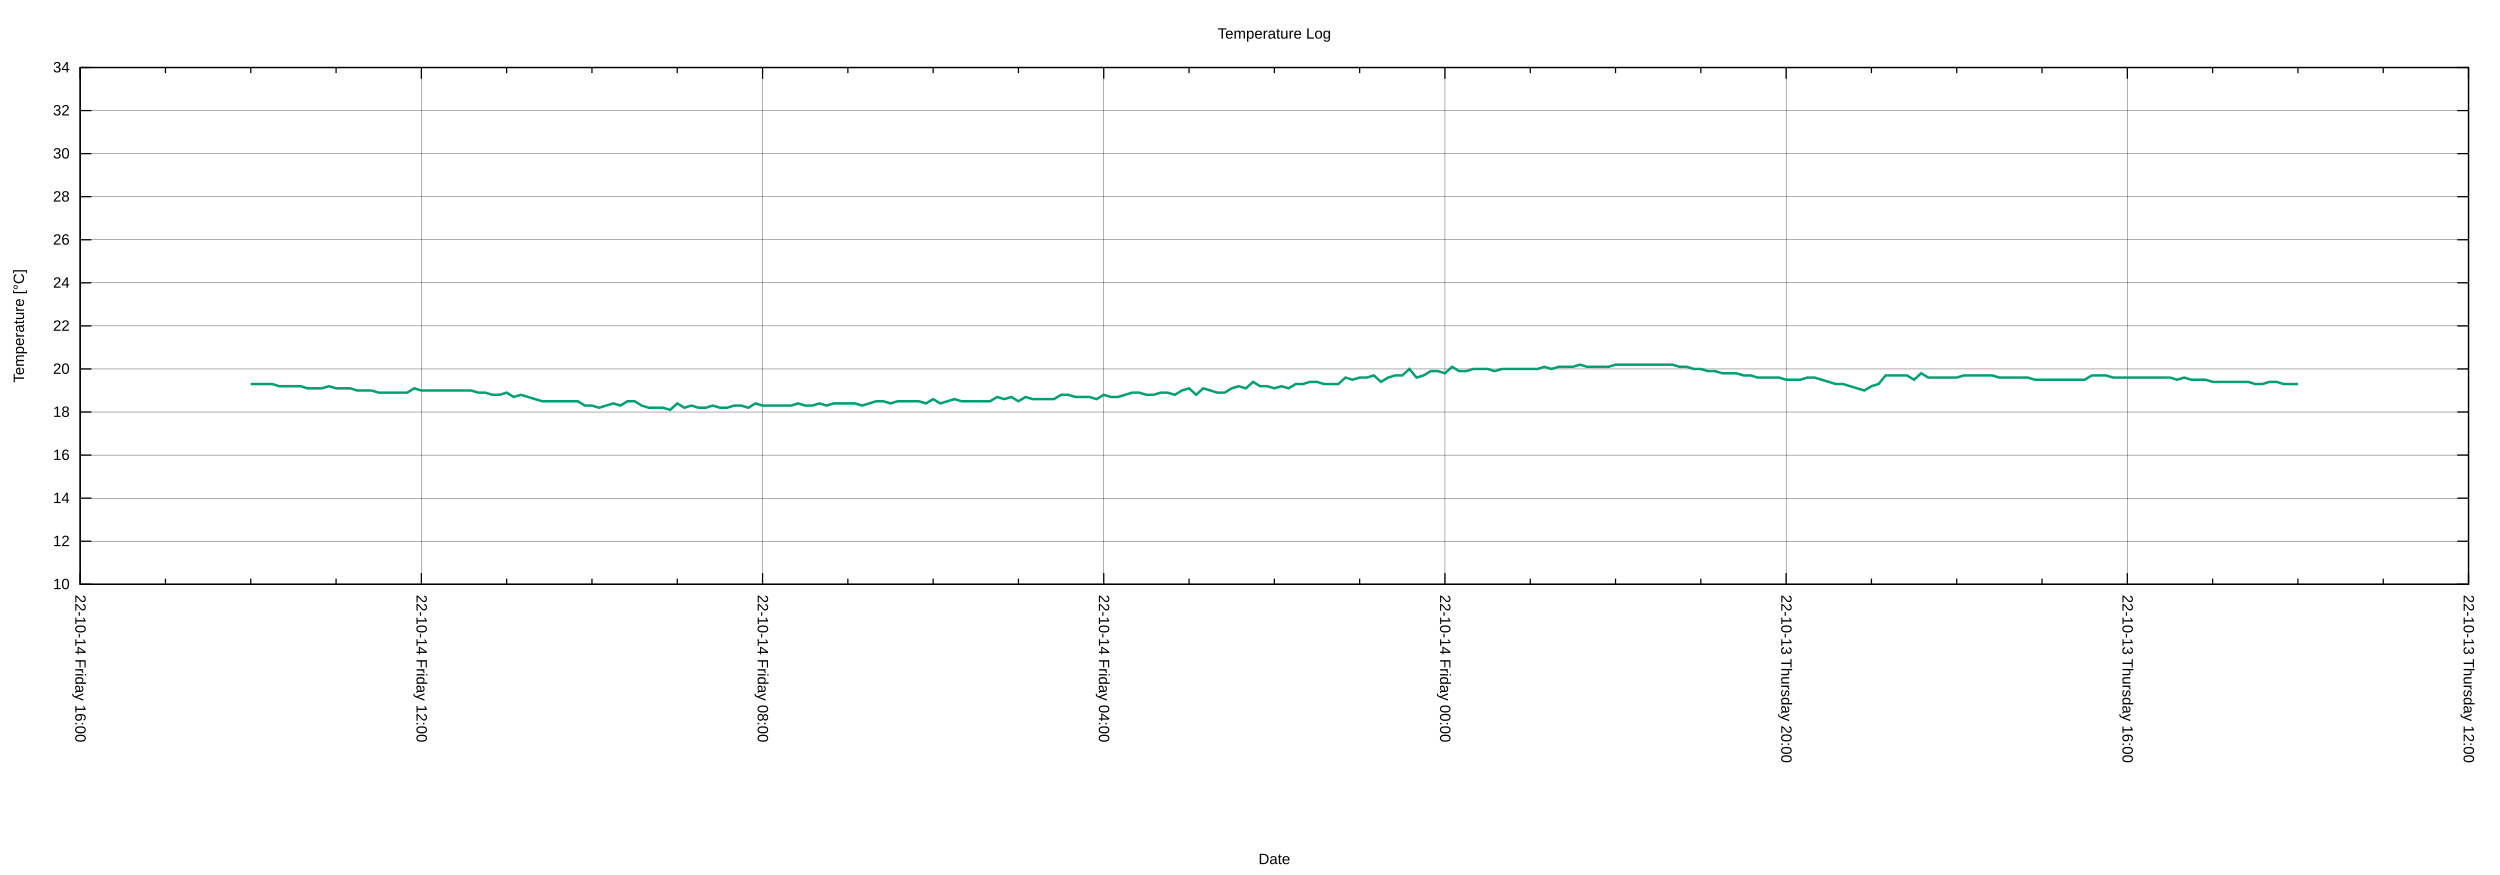
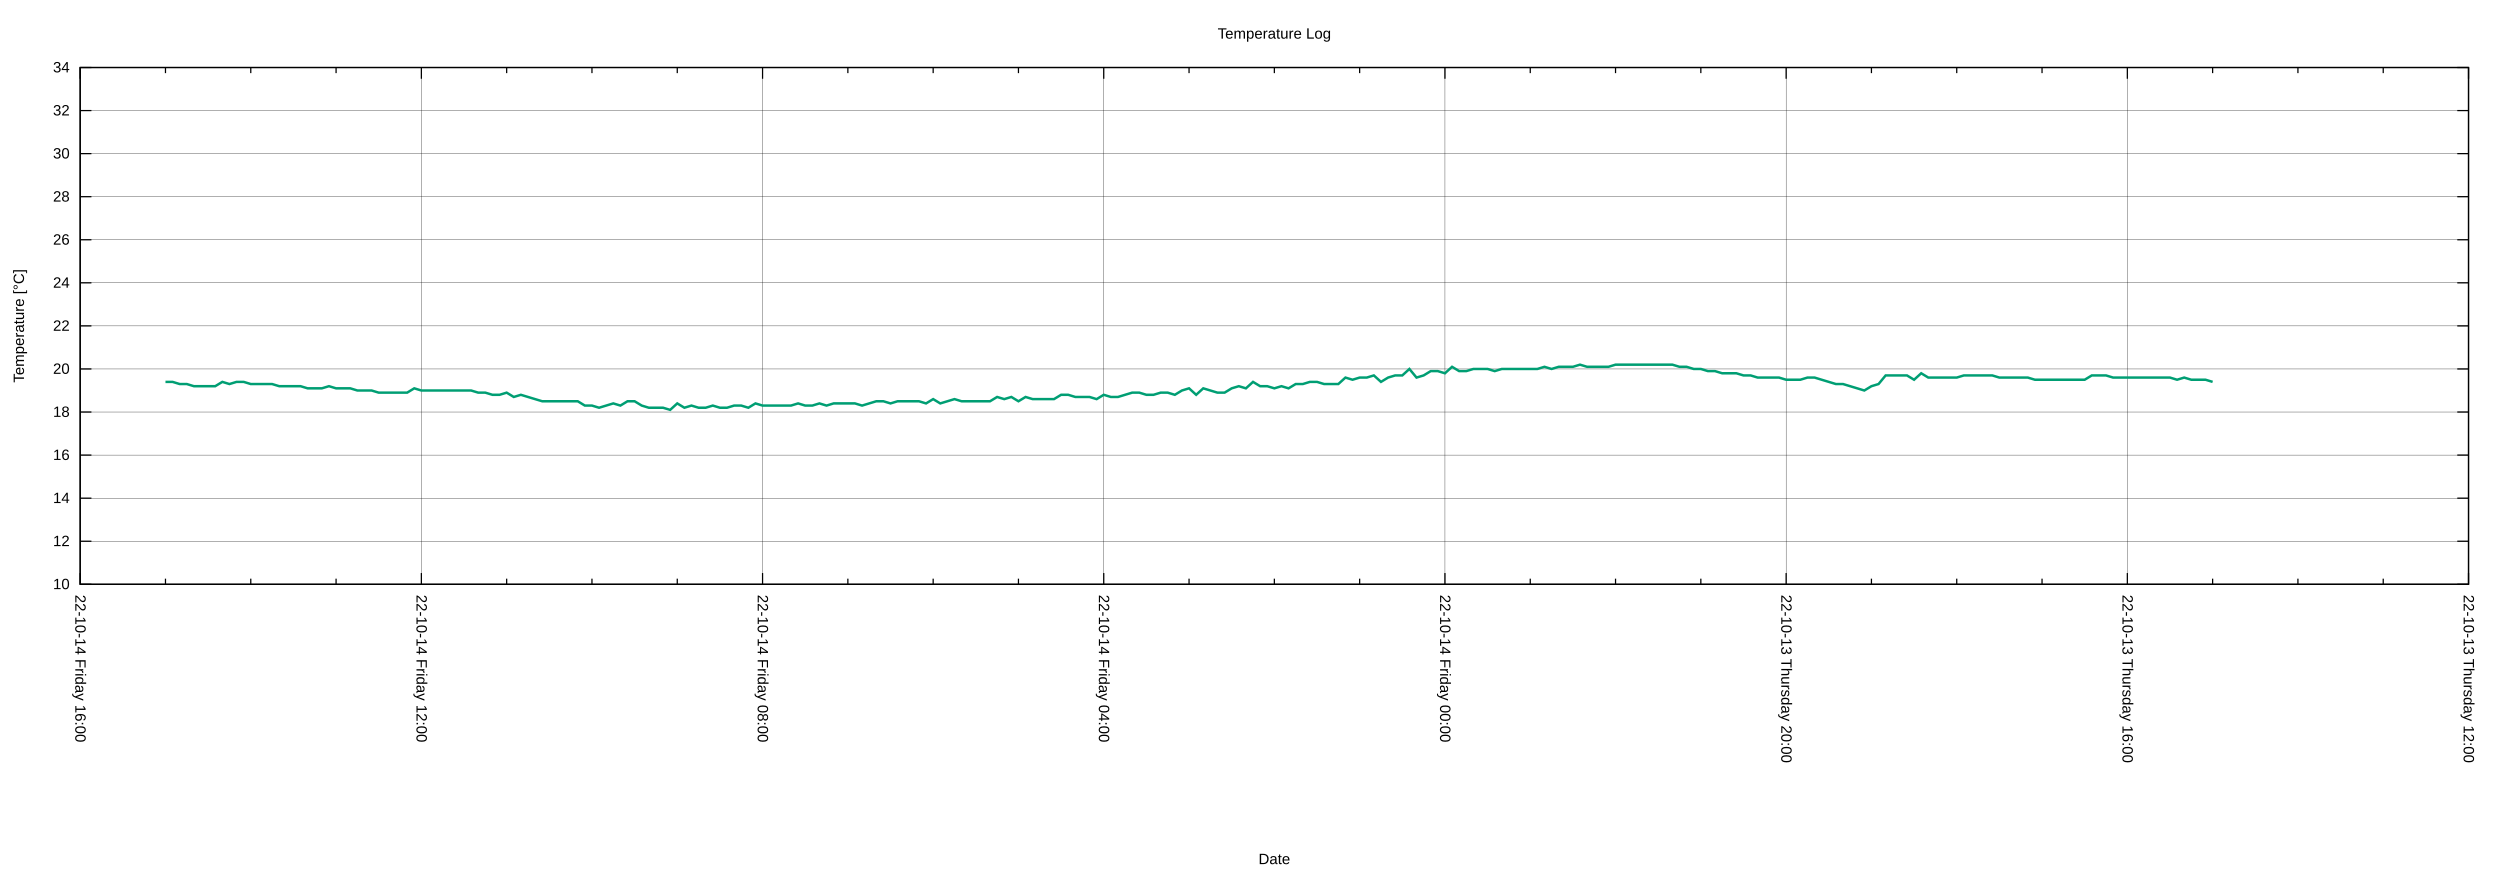
<svg xmlns="http://www.w3.org/2000/svg" xmlns:xlink="http://www.w3.org/1999/xlink" width="2000" height="700" viewBox="0 0 2000 700">
  <g id="gnuplot_canvas">
    <rect x="0" y="0" width="2000" height="700" fill="none" />
    <defs>
      <circle id="gpDot" r="0.5" stroke-width="0.5" stroke="currentColor" />
      <path id="gpPt0" stroke-width="0.222" stroke="currentColor" d="M-1,0 h2 M0,-1 v2" />
      <path id="gpPt1" stroke-width="0.222" stroke="currentColor" d="M-1,-1 L1,1 M1,-1 L-1,1" />
      <path id="gpPt2" stroke-width="0.222" stroke="currentColor" d="M-1,0 L1,0 M0,-1 L0,1 M-1,-1 L1,1 M-1,1 L1,-1" />
      <rect id="gpPt3" stroke-width="0.222" stroke="currentColor" x="-1" y="-1" width="2" height="2" />
      <rect id="gpPt4" stroke-width="0.222" stroke="currentColor" fill="currentColor" x="-1" y="-1" width="2" height="2" />
      <circle id="gpPt5" stroke-width="0.222" stroke="currentColor" cx="0" cy="0" r="1" />
      <use xlink:href="#gpPt5" id="gpPt6" fill="currentColor" stroke="none" />
      <path id="gpPt7" stroke-width="0.222" stroke="currentColor" d="M0,-1.33 L-1.33,0.67 L1.33,0.67 z" />
      <use xlink:href="#gpPt7" id="gpPt8" fill="currentColor" stroke="none" />
      <use xlink:href="#gpPt7" id="gpPt9" stroke="currentColor" transform="rotate(180)" />
      <use xlink:href="#gpPt9" id="gpPt10" fill="currentColor" stroke="none" />
      <use xlink:href="#gpPt3" id="gpPt11" stroke="currentColor" transform="rotate(45)" />
      <use xlink:href="#gpPt11" id="gpPt12" fill="currentColor" stroke="none" />
      <path id="gpPt13" stroke-width="0.222" stroke="currentColor" d="M0,1.330 L1.265,0.411 L0.782,-1.067 L-0.782,-1.076 L-1.265,0.411 z" />
      <use xlink:href="#gpPt13" id="gpPt14" fill="currentColor" stroke="none" />
      <filter id="textbox" filterUnits="objectBoundingBox" x="0" y="0" height="1" width="1">
        <feFlood flood-color="white" flood-opacity="1" result="bgnd" />
        <feComposite in="SourceGraphic" in2="bgnd" operator="atop" />
      </filter>
      <filter id="greybox" filterUnits="objectBoundingBox" x="0" y="0" height="1" width="1">
        <feFlood flood-color="lightgrey" flood-opacity="1" result="grey" />
        <feComposite in="SourceGraphic" in2="grey" operator="atop" />
      </filter>
    </defs>
    <g fill="none" color="white" stroke="currentColor" stroke-width="1.00" stroke-linecap="butt" stroke-linejoin="miter">
</g>
    <g fill="none" color="black" stroke="currentColor" stroke-width="1.00" stroke-linecap="butt" stroke-linejoin="miter">
</g>
    <g fill="none" color="black" stroke="black" stroke-width="0.25" stroke-linecap="butt" stroke-linejoin="miter">
</g>
    <g fill="none" color="black" stroke="currentColor" stroke-width="0.25" stroke-linecap="butt" stroke-linejoin="miter">
      <path stroke="black" class="gridline" d="M64.14,467.43 L1974.82,467.43  " />
    </g>
    <g fill="none" color="black" stroke="black" stroke-width="1.00" stroke-linecap="butt" stroke-linejoin="miter">
</g>
    <g fill="none" color="black" stroke="currentColor" stroke-width="1.00" stroke-linecap="butt" stroke-linejoin="miter">
      <path stroke="black" d="M64.14,467.43 L73.14,467.43 M1974.82,467.43 L1965.82,467.43  " />
      <g transform="translate(55.75,471.33)" stroke="none" fill="black" font-family="Arial" font-size="12.00" text-anchor="end">
        <text>
          <tspan font-family="Arial"> 10</tspan>
        </text>
      </g>
    </g>
    <g fill="none" color="black" stroke="currentColor" stroke-width="1.00" stroke-linecap="butt" stroke-linejoin="miter">
</g>
    <g fill="none" color="black" stroke="black" stroke-width="0.25" stroke-linecap="butt" stroke-linejoin="miter">
</g>
    <g fill="none" color="black" stroke="currentColor" stroke-width="0.25" stroke-linecap="butt" stroke-linejoin="miter">
      <path stroke="black" class="gridline" d="M64.14,432.98 L1974.82,432.98  " />
    </g>
    <g fill="none" color="black" stroke="black" stroke-width="1.00" stroke-linecap="butt" stroke-linejoin="miter">
</g>
    <g fill="none" color="black" stroke="currentColor" stroke-width="1.00" stroke-linecap="butt" stroke-linejoin="miter">
      <path stroke="black" d="M64.14,432.98 L73.14,432.98 M1974.82,432.98 L1965.82,432.98  " />
      <g transform="translate(55.75,436.88)" stroke="none" fill="black" font-family="Arial" font-size="12.00" text-anchor="end">
        <text>
          <tspan font-family="Arial"> 12</tspan>
        </text>
      </g>
    </g>
    <g fill="none" color="black" stroke="currentColor" stroke-width="1.00" stroke-linecap="butt" stroke-linejoin="miter">
</g>
    <g fill="none" color="black" stroke="black" stroke-width="0.25" stroke-linecap="butt" stroke-linejoin="miter">
</g>
    <g fill="none" color="black" stroke="currentColor" stroke-width="0.25" stroke-linecap="butt" stroke-linejoin="miter">
      <path stroke="black" class="gridline" d="M64.14,398.53 L1974.82,398.53  " />
    </g>
    <g fill="none" color="black" stroke="black" stroke-width="1.00" stroke-linecap="butt" stroke-linejoin="miter">
</g>
    <g fill="none" color="black" stroke="currentColor" stroke-width="1.00" stroke-linecap="butt" stroke-linejoin="miter">
      <path stroke="black" d="M64.14,398.53 L73.14,398.53 M1974.82,398.53 L1965.82,398.53  " />
      <g transform="translate(55.75,402.43)" stroke="none" fill="black" font-family="Arial" font-size="12.00" text-anchor="end">
        <text>
          <tspan font-family="Arial"> 14</tspan>
        </text>
      </g>
    </g>
    <g fill="none" color="black" stroke="currentColor" stroke-width="1.00" stroke-linecap="butt" stroke-linejoin="miter">
</g>
    <g fill="none" color="black" stroke="black" stroke-width="0.25" stroke-linecap="butt" stroke-linejoin="miter">
</g>
    <g fill="none" color="black" stroke="currentColor" stroke-width="0.25" stroke-linecap="butt" stroke-linejoin="miter">
      <path stroke="black" class="gridline" d="M64.14,364.07 L1974.82,364.07  " />
    </g>
    <g fill="none" color="black" stroke="black" stroke-width="1.00" stroke-linecap="butt" stroke-linejoin="miter">
</g>
    <g fill="none" color="black" stroke="currentColor" stroke-width="1.00" stroke-linecap="butt" stroke-linejoin="miter">
      <path stroke="black" d="M64.14,364.07 L73.14,364.07 M1974.82,364.07 L1965.82,364.07  " />
      <g transform="translate(55.75,367.97)" stroke="none" fill="black" font-family="Arial" font-size="12.00" text-anchor="end">
        <text>
          <tspan font-family="Arial"> 16</tspan>
        </text>
      </g>
    </g>
    <g fill="none" color="black" stroke="currentColor" stroke-width="1.00" stroke-linecap="butt" stroke-linejoin="miter">
</g>
    <g fill="none" color="black" stroke="black" stroke-width="0.25" stroke-linecap="butt" stroke-linejoin="miter">
</g>
    <g fill="none" color="black" stroke="currentColor" stroke-width="0.25" stroke-linecap="butt" stroke-linejoin="miter">
      <path stroke="black" class="gridline" d="M64.14,329.62 L1974.82,329.62  " />
    </g>
    <g fill="none" color="black" stroke="black" stroke-width="1.00" stroke-linecap="butt" stroke-linejoin="miter">
</g>
    <g fill="none" color="black" stroke="currentColor" stroke-width="1.00" stroke-linecap="butt" stroke-linejoin="miter">
      <path stroke="black" d="M64.14,329.62 L73.14,329.62 M1974.82,329.62 L1965.82,329.62  " />
      <g transform="translate(55.75,333.52)" stroke="none" fill="black" font-family="Arial" font-size="12.00" text-anchor="end">
        <text>
          <tspan font-family="Arial"> 18</tspan>
        </text>
      </g>
    </g>
    <g fill="none" color="black" stroke="currentColor" stroke-width="1.00" stroke-linecap="butt" stroke-linejoin="miter">
</g>
    <g fill="none" color="black" stroke="black" stroke-width="0.25" stroke-linecap="butt" stroke-linejoin="miter">
</g>
    <g fill="none" color="black" stroke="currentColor" stroke-width="0.25" stroke-linecap="butt" stroke-linejoin="miter">
      <path stroke="black" class="gridline" d="M64.14,295.17 L1974.82,295.17  " />
    </g>
    <g fill="none" color="black" stroke="black" stroke-width="1.00" stroke-linecap="butt" stroke-linejoin="miter">
</g>
    <g fill="none" color="black" stroke="currentColor" stroke-width="1.00" stroke-linecap="butt" stroke-linejoin="miter">
      <path stroke="black" d="M64.14,295.17 L73.14,295.17 M1974.82,295.17 L1965.82,295.17  " />
      <g transform="translate(55.75,299.07)" stroke="none" fill="black" font-family="Arial" font-size="12.00" text-anchor="end">
        <text>
          <tspan font-family="Arial"> 20</tspan>
        </text>
      </g>
    </g>
    <g fill="none" color="black" stroke="currentColor" stroke-width="1.00" stroke-linecap="butt" stroke-linejoin="miter">
</g>
    <g fill="none" color="black" stroke="black" stroke-width="0.25" stroke-linecap="butt" stroke-linejoin="miter">
</g>
    <g fill="none" color="black" stroke="currentColor" stroke-width="0.25" stroke-linecap="butt" stroke-linejoin="miter">
      <path stroke="black" class="gridline" d="M64.14,260.72 L1974.82,260.72  " />
    </g>
    <g fill="none" color="black" stroke="black" stroke-width="1.00" stroke-linecap="butt" stroke-linejoin="miter">
</g>
    <g fill="none" color="black" stroke="currentColor" stroke-width="1.00" stroke-linecap="butt" stroke-linejoin="miter">
      <path stroke="black" d="M64.14,260.72 L73.14,260.72 M1974.82,260.72 L1965.82,260.72  " />
      <g transform="translate(55.75,264.62)" stroke="none" fill="black" font-family="Arial" font-size="12.00" text-anchor="end">
        <text>
          <tspan font-family="Arial"> 22</tspan>
        </text>
      </g>
    </g>
    <g fill="none" color="black" stroke="currentColor" stroke-width="1.00" stroke-linecap="butt" stroke-linejoin="miter">
</g>
    <g fill="none" color="black" stroke="black" stroke-width="0.25" stroke-linecap="butt" stroke-linejoin="miter">
</g>
    <g fill="none" color="black" stroke="currentColor" stroke-width="0.25" stroke-linecap="butt" stroke-linejoin="miter">
      <path stroke="black" class="gridline" d="M64.14,226.27 L1974.82,226.27  " />
    </g>
    <g fill="none" color="black" stroke="black" stroke-width="1.00" stroke-linecap="butt" stroke-linejoin="miter">
</g>
    <g fill="none" color="black" stroke="currentColor" stroke-width="1.00" stroke-linecap="butt" stroke-linejoin="miter">
      <path stroke="black" d="M64.14,226.27 L73.14,226.27 M1974.82,226.27 L1965.82,226.27  " />
      <g transform="translate(55.75,230.17)" stroke="none" fill="black" font-family="Arial" font-size="12.00" text-anchor="end">
        <text>
          <tspan font-family="Arial"> 24</tspan>
        </text>
      </g>
    </g>
    <g fill="none" color="black" stroke="currentColor" stroke-width="1.00" stroke-linecap="butt" stroke-linejoin="miter">
</g>
    <g fill="none" color="black" stroke="black" stroke-width="0.25" stroke-linecap="butt" stroke-linejoin="miter">
</g>
    <g fill="none" color="black" stroke="currentColor" stroke-width="0.25" stroke-linecap="butt" stroke-linejoin="miter">
      <path stroke="black" class="gridline" d="M64.14,191.82 L1974.82,191.82  " />
    </g>
    <g fill="none" color="black" stroke="black" stroke-width="1.00" stroke-linecap="butt" stroke-linejoin="miter">
</g>
    <g fill="none" color="black" stroke="currentColor" stroke-width="1.00" stroke-linecap="butt" stroke-linejoin="miter">
      <path stroke="black" d="M64.14,191.82 L73.14,191.82 M1974.82,191.82 L1965.82,191.82  " />
      <g transform="translate(55.75,195.72)" stroke="none" fill="black" font-family="Arial" font-size="12.00" text-anchor="end">
        <text>
          <tspan font-family="Arial"> 26</tspan>
        </text>
      </g>
    </g>
    <g fill="none" color="black" stroke="currentColor" stroke-width="1.00" stroke-linecap="butt" stroke-linejoin="miter">
</g>
    <g fill="none" color="black" stroke="black" stroke-width="0.25" stroke-linecap="butt" stroke-linejoin="miter">
</g>
    <g fill="none" color="black" stroke="currentColor" stroke-width="0.25" stroke-linecap="butt" stroke-linejoin="miter">
      <path stroke="black" class="gridline" d="M64.14,157.36 L1974.82,157.36  " />
    </g>
    <g fill="none" color="black" stroke="black" stroke-width="1.00" stroke-linecap="butt" stroke-linejoin="miter">
</g>
    <g fill="none" color="black" stroke="currentColor" stroke-width="1.00" stroke-linecap="butt" stroke-linejoin="miter">
      <path stroke="black" d="M64.14,157.36 L73.14,157.36 M1974.82,157.36 L1965.82,157.36  " />
      <g transform="translate(55.75,161.26)" stroke="none" fill="black" font-family="Arial" font-size="12.00" text-anchor="end">
        <text>
          <tspan font-family="Arial"> 28</tspan>
        </text>
      </g>
    </g>
    <g fill="none" color="black" stroke="currentColor" stroke-width="1.00" stroke-linecap="butt" stroke-linejoin="miter">
</g>
    <g fill="none" color="black" stroke="black" stroke-width="0.25" stroke-linecap="butt" stroke-linejoin="miter">
</g>
    <g fill="none" color="black" stroke="currentColor" stroke-width="0.25" stroke-linecap="butt" stroke-linejoin="miter">
      <path stroke="black" class="gridline" d="M64.14,122.91 L1974.82,122.91  " />
    </g>
    <g fill="none" color="black" stroke="black" stroke-width="1.00" stroke-linecap="butt" stroke-linejoin="miter">
</g>
    <g fill="none" color="black" stroke="currentColor" stroke-width="1.00" stroke-linecap="butt" stroke-linejoin="miter">
      <path stroke="black" d="M64.14,122.91 L73.14,122.91 M1974.82,122.91 L1965.82,122.91  " />
      <g transform="translate(55.75,126.81)" stroke="none" fill="black" font-family="Arial" font-size="12.00" text-anchor="end">
        <text>
          <tspan font-family="Arial"> 30</tspan>
        </text>
      </g>
    </g>
    <g fill="none" color="black" stroke="currentColor" stroke-width="1.00" stroke-linecap="butt" stroke-linejoin="miter">
</g>
    <g fill="none" color="black" stroke="black" stroke-width="0.25" stroke-linecap="butt" stroke-linejoin="miter">
</g>
    <g fill="none" color="black" stroke="currentColor" stroke-width="0.25" stroke-linecap="butt" stroke-linejoin="miter">
      <path stroke="black" class="gridline" d="M64.14,88.46 L1974.82,88.46  " />
    </g>
    <g fill="none" color="black" stroke="black" stroke-width="1.00" stroke-linecap="butt" stroke-linejoin="miter">
</g>
    <g fill="none" color="black" stroke="currentColor" stroke-width="1.00" stroke-linecap="butt" stroke-linejoin="miter">
      <path stroke="black" d="M64.14,88.46 L73.14,88.46 M1974.82,88.46 L1965.82,88.46  " />
      <g transform="translate(55.75,92.36)" stroke="none" fill="black" font-family="Arial" font-size="12.00" text-anchor="end">
        <text>
          <tspan font-family="Arial"> 32</tspan>
        </text>
      </g>
    </g>
    <g fill="none" color="black" stroke="currentColor" stroke-width="1.00" stroke-linecap="butt" stroke-linejoin="miter">
</g>
    <g fill="none" color="black" stroke="black" stroke-width="0.25" stroke-linecap="butt" stroke-linejoin="miter">
</g>
    <g fill="none" color="black" stroke="currentColor" stroke-width="0.25" stroke-linecap="butt" stroke-linejoin="miter">
      <path stroke="black" class="gridline" d="M64.14,54.01 L1974.82,54.01  " />
    </g>
    <g fill="none" color="black" stroke="black" stroke-width="1.00" stroke-linecap="butt" stroke-linejoin="miter">
</g>
    <g fill="none" color="black" stroke="currentColor" stroke-width="1.00" stroke-linecap="butt" stroke-linejoin="miter">
      <path stroke="black" d="M64.14,54.01 L73.14,54.01 M1974.82,54.01 L1965.82,54.01  " />
      <g transform="translate(55.75,57.91)" stroke="none" fill="black" font-family="Arial" font-size="12.00" text-anchor="end">
        <text>
          <tspan font-family="Arial"> 34</tspan>
        </text>
      </g>
    </g>
    <g fill="none" color="black" stroke="currentColor" stroke-width="1.00" stroke-linecap="butt" stroke-linejoin="miter">
</g>
    <g fill="none" color="black" stroke="black" stroke-width="0.25" stroke-linecap="butt" stroke-linejoin="miter">
</g>
    <g fill="none" color="black" stroke="currentColor" stroke-width="0.25" stroke-linecap="butt" stroke-linejoin="miter">
      <path stroke="black" class="gridline" d="M1974.82,467.43 L1974.82,54.01  " />
    </g>
    <g fill="none" color="black" stroke="black" stroke-width="1.00" stroke-linecap="butt" stroke-linejoin="miter">
</g>
    <g fill="none" color="black" stroke="currentColor" stroke-width="1.00" stroke-linecap="butt" stroke-linejoin="miter">
      <path stroke="black" d="M1974.82,467.43 L1974.82,458.43 M1974.82,54.01 L1974.82,63.01  " />
      <g transform="translate(1970.92,475.82) rotate(90)" stroke="none" fill="black" font-family="Arial" font-size="12.00" text-anchor="start">
        <text>
          <tspan font-family="Arial">22-10-13 Thursday 12:00</tspan>
        </text>
      </g>
    </g>
    <g fill="none" color="black" stroke="currentColor" stroke-width="1.00" stroke-linecap="butt" stroke-linejoin="miter">
      <path stroke="black" d="M1906.58,467.43 L1906.58,462.93 M1906.58,54.01 L1906.58,58.51 M1838.34,467.43 L1838.34,462.93 M1838.34,54.01 L1838.34,58.51   M1770.10,467.43 L1770.10,462.93 M1770.10,54.01 L1770.10,58.51  " />
    </g>
    <g fill="none" color="black" stroke="black" stroke-width="0.25" stroke-linecap="butt" stroke-linejoin="miter">
</g>
    <g fill="none" color="black" stroke="currentColor" stroke-width="0.25" stroke-linecap="butt" stroke-linejoin="miter">
      <path stroke="black" class="gridline" d="M1701.87,467.43 L1701.87,54.01  " />
    </g>
    <g fill="none" color="black" stroke="black" stroke-width="1.00" stroke-linecap="butt" stroke-linejoin="miter">
</g>
    <g fill="none" color="black" stroke="currentColor" stroke-width="1.00" stroke-linecap="butt" stroke-linejoin="miter">
      <path stroke="black" d="M1701.87,467.43 L1701.87,458.43 M1701.87,54.01 L1701.87,63.01  " />
      <g transform="translate(1697.97,475.82) rotate(90)" stroke="none" fill="black" font-family="Arial" font-size="12.00" text-anchor="start">
        <text>
          <tspan font-family="Arial">22-10-13 Thursday 16:00</tspan>
        </text>
      </g>
    </g>
    <g fill="none" color="black" stroke="currentColor" stroke-width="1.00" stroke-linecap="butt" stroke-linejoin="miter">
      <path stroke="black" d="M1633.63,467.43 L1633.63,462.93 M1633.63,54.01 L1633.63,58.51 M1565.39,467.43 L1565.39,462.93 M1565.39,54.01 L1565.39,58.51   M1497.15,467.43 L1497.15,462.93 M1497.15,54.01 L1497.15,58.51  " />
    </g>
    <g fill="none" color="black" stroke="black" stroke-width="0.25" stroke-linecap="butt" stroke-linejoin="miter">
</g>
    <g fill="none" color="black" stroke="currentColor" stroke-width="0.25" stroke-linecap="butt" stroke-linejoin="miter">
      <path stroke="black" class="gridline" d="M1428.91,467.43 L1428.91,54.01  " />
    </g>
    <g fill="none" color="black" stroke="black" stroke-width="1.00" stroke-linecap="butt" stroke-linejoin="miter">
</g>
    <g fill="none" color="black" stroke="currentColor" stroke-width="1.00" stroke-linecap="butt" stroke-linejoin="miter">
      <path stroke="black" d="M1428.91,467.43 L1428.91,458.43 M1428.91,54.01 L1428.91,63.01  " />
      <g transform="translate(1425.01,475.82) rotate(90)" stroke="none" fill="black" font-family="Arial" font-size="12.00" text-anchor="start">
        <text>
          <tspan font-family="Arial">22-10-13 Thursday 20:00</tspan>
        </text>
      </g>
    </g>
    <g fill="none" color="black" stroke="currentColor" stroke-width="1.00" stroke-linecap="butt" stroke-linejoin="miter">
      <path stroke="black" d="M1360.67,467.43 L1360.67,462.93 M1360.67,54.01 L1360.67,58.51 M1292.43,467.43 L1292.43,462.93 M1292.43,54.01 L1292.43,58.51   M1224.20,467.43 L1224.20,462.93 M1224.20,54.01 L1224.20,58.51  " />
    </g>
    <g fill="none" color="black" stroke="black" stroke-width="0.25" stroke-linecap="butt" stroke-linejoin="miter">
</g>
    <g fill="none" color="black" stroke="currentColor" stroke-width="0.25" stroke-linecap="butt" stroke-linejoin="miter">
      <path stroke="black" class="gridline" d="M1155.96,467.43 L1155.96,54.01  " />
    </g>
    <g fill="none" color="black" stroke="black" stroke-width="1.00" stroke-linecap="butt" stroke-linejoin="miter">
</g>
    <g fill="none" color="black" stroke="currentColor" stroke-width="1.00" stroke-linecap="butt" stroke-linejoin="miter">
      <path stroke="black" d="M1155.96,467.43 L1155.96,458.43 M1155.96,54.01 L1155.96,63.01  " />
      <g transform="translate(1152.06,475.82) rotate(90)" stroke="none" fill="black" font-family="Arial" font-size="12.00" text-anchor="start">
        <text>
          <tspan font-family="Arial">22-10-14 Friday 00:00</tspan>
        </text>
      </g>
    </g>
    <g fill="none" color="black" stroke="currentColor" stroke-width="1.00" stroke-linecap="butt" stroke-linejoin="miter">
      <path stroke="black" d="M1087.72,467.43 L1087.72,462.93 M1087.72,54.01 L1087.72,58.51 M1019.48,467.43 L1019.48,462.93 M1019.48,54.01 L1019.48,58.51   M951.24,467.43 L951.24,462.93 M951.24,54.01 L951.24,58.51  " />
    </g>
    <g fill="none" color="black" stroke="black" stroke-width="0.25" stroke-linecap="butt" stroke-linejoin="miter">
</g>
    <g fill="none" color="black" stroke="currentColor" stroke-width="0.25" stroke-linecap="butt" stroke-linejoin="miter">
      <path stroke="black" class="gridline" d="M883.00,467.43 L883.00,54.01  " />
    </g>
    <g fill="none" color="black" stroke="black" stroke-width="1.00" stroke-linecap="butt" stroke-linejoin="miter">
</g>
    <g fill="none" color="black" stroke="currentColor" stroke-width="1.00" stroke-linecap="butt" stroke-linejoin="miter">
      <path stroke="black" d="M883.00,467.43 L883.00,458.43 M883.00,54.01 L883.00,63.01  " />
      <g transform="translate(879.10,475.82) rotate(90)" stroke="none" fill="black" font-family="Arial" font-size="12.00" text-anchor="start">
        <text>
          <tspan font-family="Arial">22-10-14 Friday 04:00</tspan>
        </text>
      </g>
    </g>
    <g fill="none" color="black" stroke="currentColor" stroke-width="1.00" stroke-linecap="butt" stroke-linejoin="miter">
      <path stroke="black" d="M814.76,467.43 L814.76,462.93 M814.76,54.01 L814.76,58.51 M746.53,467.43 L746.53,462.93 M746.53,54.01 L746.53,58.51   M678.29,467.43 L678.29,462.93 M678.29,54.01 L678.29,58.51  " />
    </g>
    <g fill="none" color="black" stroke="black" stroke-width="0.25" stroke-linecap="butt" stroke-linejoin="miter">
</g>
    <g fill="none" color="black" stroke="currentColor" stroke-width="0.25" stroke-linecap="butt" stroke-linejoin="miter">
      <path stroke="black" class="gridline" d="M610.05,467.43 L610.05,54.01  " />
    </g>
    <g fill="none" color="black" stroke="black" stroke-width="1.00" stroke-linecap="butt" stroke-linejoin="miter">
</g>
    <g fill="none" color="black" stroke="currentColor" stroke-width="1.00" stroke-linecap="butt" stroke-linejoin="miter">
      <path stroke="black" d="M610.05,467.43 L610.05,458.43 M610.05,54.01 L610.05,63.01  " />
      <g transform="translate(606.15,475.82) rotate(90)" stroke="none" fill="black" font-family="Arial" font-size="12.00" text-anchor="start">
        <text>
          <tspan font-family="Arial">22-10-14 Friday 08:00</tspan>
        </text>
      </g>
    </g>
    <g fill="none" color="black" stroke="currentColor" stroke-width="1.00" stroke-linecap="butt" stroke-linejoin="miter">
      <path stroke="black" d="M541.81,467.43 L541.81,462.93 M541.81,54.01 L541.81,58.51 M473.57,467.43 L473.57,462.93 M473.57,54.01 L473.57,58.51   M405.33,467.43 L405.33,462.93 M405.33,54.01 L405.33,58.51  " />
    </g>
    <g fill="none" color="black" stroke="black" stroke-width="0.25" stroke-linecap="butt" stroke-linejoin="miter">
</g>
    <g fill="none" color="black" stroke="currentColor" stroke-width="0.25" stroke-linecap="butt" stroke-linejoin="miter">
      <path stroke="black" class="gridline" d="M337.09,467.43 L337.09,54.01  " />
    </g>
    <g fill="none" color="black" stroke="black" stroke-width="1.00" stroke-linecap="butt" stroke-linejoin="miter">
</g>
    <g fill="none" color="black" stroke="currentColor" stroke-width="1.00" stroke-linecap="butt" stroke-linejoin="miter">
      <path stroke="black" d="M337.09,467.43 L337.09,458.43 M337.09,54.01 L337.09,63.01  " />
      <g transform="translate(333.19,475.82) rotate(90)" stroke="none" fill="black" font-family="Arial" font-size="12.00" text-anchor="start">
        <text>
          <tspan font-family="Arial">22-10-14 Friday 12:00</tspan>
        </text>
      </g>
    </g>
    <g fill="none" color="black" stroke="currentColor" stroke-width="1.00" stroke-linecap="butt" stroke-linejoin="miter">
      <path stroke="black" d="M268.86,467.43 L268.86,462.93 M268.86,54.01 L268.86,58.51 M200.62,467.43 L200.62,462.93 M200.62,54.01 L200.62,58.51   M132.38,467.43 L132.38,462.93 M132.38,54.01 L132.38,58.51  " />
    </g>
    <g fill="none" color="black" stroke="black" stroke-width="0.25" stroke-linecap="butt" stroke-linejoin="miter">
</g>
    <g fill="none" color="black" stroke="currentColor" stroke-width="0.25" stroke-linecap="butt" stroke-linejoin="miter">
      <path stroke="black" class="gridline" d="M64.14,467.43 L64.14,54.01  " />
    </g>
    <g fill="none" color="black" stroke="black" stroke-width="1.00" stroke-linecap="butt" stroke-linejoin="miter">
</g>
    <g fill="none" color="black" stroke="currentColor" stroke-width="1.00" stroke-linecap="butt" stroke-linejoin="miter">
      <path stroke="black" d="M64.14,467.43 L64.14,458.43 M64.14,54.01 L64.14,63.01  " />
      <g transform="translate(60.24,475.82) rotate(90)" stroke="none" fill="black" font-family="Arial" font-size="12.00" text-anchor="start">
        <text>
          <tspan font-family="Arial">22-10-14 Friday 16:00</tspan>
        </text>
      </g>
    </g>
    <g fill="none" color="black" stroke="currentColor" stroke-width="1.00" stroke-linecap="butt" stroke-linejoin="miter">
</g>
    <g fill="none" color="black" stroke="currentColor" stroke-width="1.00" stroke-linecap="butt" stroke-linejoin="miter">
      <path stroke="black" d="M64.14,54.01 L64.14,467.43 L1974.82,467.43 L1974.82,54.01 L64.14,54.01 Z  " />
    </g>
    <g fill="none" color="black" stroke="currentColor" stroke-width="1.00" stroke-linecap="butt" stroke-linejoin="miter">
      <g transform="translate(19.18,260.72) rotate(270)" stroke="none" fill="black" font-family="Arial" font-size="12.00" text-anchor="middle">
        <text>
          <tspan font-family="Arial">Temperature [°C]</tspan>
        </text>
      </g>
    </g>
    <g fill="none" color="black" stroke="currentColor" stroke-width="1.00" stroke-linecap="butt" stroke-linejoin="miter">
      <g transform="translate(1019.48,691.30)" stroke="none" fill="black" font-family="Arial" font-size="12.00" text-anchor="middle">
        <text>
          <tspan font-family="Arial">Date</tspan>
        </text>
      </g>
    </g>
    <g fill="none" color="black" stroke="currentColor" stroke-width="1.00" stroke-linecap="butt" stroke-linejoin="miter">
</g>
    <g id="gnuplot_plot_1">
      <g fill="none" color="white" stroke="currentColor" stroke-width="2.00" stroke-linecap="butt" stroke-linejoin="miter">
</g>
      <g fill="none" color="black" stroke="currentColor" stroke-width="2.00" stroke-linecap="butt" stroke-linejoin="miter">
-         <path stroke="rgb(  0, 158, 115)" d="M200.62,307.23 L206.30,307.23 L211.99,307.23 L217.68,307.23 L223.36,308.95 L229.05,308.95 L234.74,308.95 L240.42,308.95   L246.11,310.67 L251.80,310.67 L257.48,310.67 L263.17,308.95 L268.86,310.67 L274.54,310.67 L280.23,310.67 L285.92,312.40   L291.60,312.40 L297.29,312.40 L302.98,314.12 L308.66,314.12 L314.35,314.12 L320.03,314.12 L325.72,314.12 L331.41,310.67   L337.09,312.40 L342.78,312.40 L348.47,312.40 L354.15,312.40 L359.84,312.40 L365.53,312.40 L371.21,312.40 L376.90,312.40   L382.59,314.12 L388.27,314.12 L393.96,315.84 L399.65,315.84 L405.33,314.12 L411.02,317.57 L416.71,315.84 L422.39,317.57   L428.08,319.29 L433.77,321.01 L439.45,321.01 L445.14,321.01 L450.83,321.01 L456.51,321.01 L462.20,321.01 L467.88,324.46   L473.57,324.46 L479.26,326.18 L484.94,324.46 L490.63,322.73 L496.32,324.46 L502.00,321.01 L507.69,321.01 L513.38,324.46   L519.06,326.18 L524.75,326.18 L530.44,326.18 L536.12,327.90 L541.81,322.73 L547.50,326.18 L553.18,324.46 L558.87,326.18   L564.56,326.18 L570.24,324.46 L575.93,326.18 L581.62,326.18 L587.30,324.46 L592.99,324.46 L598.68,326.18 L604.36,322.73   L610.05,324.46 L615.74,324.46 L621.42,324.46 L627.11,324.46 L632.79,324.46 L638.48,322.73 L644.17,324.46 L649.85,324.46   L655.54,322.73 L661.23,324.46 L666.91,322.73 L672.60,322.73 L678.29,322.73 L683.97,322.73 L689.66,324.46 L695.35,322.73   L701.03,321.01 L706.72,321.01 L712.41,322.73 L718.09,321.01 L723.78,321.01 L729.47,321.01 L735.15,321.01 L740.84,322.73   L746.53,319.29 L752.21,322.73 L757.90,321.01 L763.59,319.29 L769.27,321.01 L774.96,321.01 L780.65,321.01 L786.33,321.01   L792.02,321.01 L797.70,317.57 L803.39,319.29 L809.08,317.57 L814.76,321.01 L820.45,317.57 L826.14,319.29 L831.82,319.29   L837.51,319.29 L843.20,319.29 L848.88,315.84 L854.57,315.84 L860.26,317.57 L865.94,317.57 L871.63,317.57 L877.32,319.29   L883.00,315.84 L888.69,317.57 L894.38,317.57 L900.06,315.84 L905.75,314.12 L911.44,314.12 L917.12,315.84 L922.81,315.84   L928.50,314.12 L934.18,314.12 L939.87,315.84 L945.55,312.40 L951.24,310.67 L956.93,315.84 L962.61,310.67 L968.30,312.40   L973.99,314.12 L979.67,314.12 L985.36,310.67 L991.05,308.95 L996.73,310.67 L1002.42,305.51 L1008.11,308.95 L1013.79,308.95   L1019.48,310.67 L1025.17,308.95 L1030.85,310.67 L1036.54,307.23 L1042.23,307.23 L1047.91,305.51 L1053.60,305.51 L1059.29,307.23   L1064.97,307.23 L1070.66,307.23 L1076.35,302.06 L1082.03,303.78 L1087.72,302.06 L1093.41,302.06 L1099.09,300.34 L1104.78,305.51   L1110.46,302.06 L1116.15,300.34 L1121.84,300.34 L1127.52,295.17 L1133.21,302.06 L1138.90,300.34 L1144.58,296.89 L1150.27,296.89   L1155.96,298.62 L1161.64,293.45 L1167.33,296.89 L1173.02,296.89 L1178.70,295.17 L1184.39,295.17 L1190.08,295.17 L1195.76,296.89   L1201.45,295.17 L1207.14,295.17 L1212.82,295.17 L1218.51,295.17 L1224.20,295.17 L1229.88,295.17 L1235.57,293.45 L1241.26,295.17   L1246.94,293.45 L1252.63,293.45 L1258.32,293.45 L1264.00,291.73 L1269.69,293.45 L1275.37,293.45 L1281.06,293.45 L1286.75,293.45   L1292.43,291.73 L1298.12,291.73 L1303.81,291.73 L1309.49,291.73 L1315.18,291.73 L1320.87,291.73 L1326.55,291.73 L1332.24,291.73   L1337.93,291.73 L1343.61,293.45 L1349.30,293.45 L1354.99,295.17 L1360.67,295.17 L1366.36,296.89 L1372.05,296.89 L1377.73,298.62   L1383.42,298.62 L1389.11,298.62 L1394.79,300.34 L1400.48,300.34 L1406.17,302.06 L1411.85,302.06 L1417.54,302.06 L1423.22,302.06   L1428.91,303.78 L1434.60,303.78 L1440.28,303.78 L1445.97,302.06 L1451.66,302.06 L1457.34,303.78 L1463.03,305.51 L1468.72,307.23   L1474.40,307.23 L1480.09,308.95 L1485.78,310.67 L1491.46,312.40 L1497.15,308.95 L1502.84,307.23 L1508.52,300.34 L1514.21,300.34   L1519.90,300.34 L1525.58,300.34 L1531.27,303.78 L1536.96,298.62 L1542.64,302.06 L1548.33,302.06 L1554.02,302.06 L1559.70,302.06   L1565.39,302.06 L1571.08,300.34 L1576.76,300.34 L1582.45,300.34 L1588.13,300.34 L1593.82,300.34 L1599.51,302.06 L1605.19,302.06   L1610.88,302.06 L1616.57,302.06 L1622.25,302.06 L1627.94,303.78 L1633.63,303.78 L1639.31,303.78 L1645.00,303.78 L1650.69,303.78   L1656.37,303.78 L1662.06,303.78 L1667.75,303.78 L1673.43,300.34 L1679.12,300.34 L1684.81,300.34 L1690.49,302.06 L1696.18,302.06   L1701.87,302.06 L1707.55,302.06 L1713.24,302.06 L1718.93,302.06 L1724.61,302.06 L1730.30,302.06 L1735.99,302.06 L1741.67,303.78   L1747.36,302.06 L1753.04,303.78 L1758.73,303.78 L1764.42,303.78 L1770.10,305.51 L1775.79,305.51 L1781.48,305.51 L1787.16,305.51   L1792.85,305.51 L1798.54,305.51 L1804.22,307.23 L1809.91,307.23 L1815.60,305.51 L1821.28,305.51 L1826.97,307.23 L1832.66,307.23   L1838.34,307.23  " />
+         <path stroke="rgb(  0, 158, 115)" d="M132.38,305.51 L138.07,305.51 L143.75,307.23 L149.44,307.23 L155.12,308.95 L160.81,308.95 L166.50,308.95 L172.18,308.95   L177.87,305.51 L183.56,307.23 L189.24,305.51 L194.93,305.51 L200.62,307.23 L206.30,307.23 L211.99,307.23 L217.68,307.23   L223.36,308.95 L229.05,308.95 L234.74,308.95 L240.42,308.95 L246.11,310.67 L251.80,310.67 L257.48,310.67 L263.17,308.95   L268.86,310.67 L274.54,310.67 L280.23,310.67 L285.92,312.40 L291.60,312.40 L297.29,312.40 L302.98,314.12 L308.66,314.12   L314.35,314.12 L320.03,314.12 L325.72,314.12 L331.41,310.67 L337.09,312.40 L342.78,312.40 L348.47,312.40 L354.15,312.40   L359.84,312.40 L365.53,312.40 L371.21,312.40 L376.90,312.40 L382.59,314.12 L388.27,314.12 L393.96,315.84 L399.65,315.84   L405.33,314.12 L411.02,317.57 L416.71,315.84 L422.39,317.57 L428.08,319.29 L433.77,321.01 L439.45,321.01 L445.14,321.01   L450.83,321.01 L456.51,321.01 L462.20,321.01 L467.88,324.46 L473.57,324.46 L479.26,326.18 L484.94,324.46 L490.63,322.73   L496.32,324.46 L502.00,321.01 L507.69,321.01 L513.38,324.46 L519.06,326.18 L524.75,326.18 L530.44,326.18 L536.12,327.90   L541.81,322.73 L547.50,326.18 L553.18,324.46 L558.87,326.18 L564.56,326.18 L570.24,324.46 L575.93,326.18 L581.62,326.18   L587.30,324.46 L592.99,324.46 L598.68,326.18 L604.36,322.73 L610.05,324.46 L615.74,324.46 L621.42,324.46 L627.11,324.46   L632.79,324.46 L638.48,322.73 L644.17,324.46 L649.85,324.46 L655.54,322.73 L661.23,324.46 L666.91,322.73 L672.60,322.73   L678.29,322.73 L683.97,322.73 L689.66,324.46 L695.35,322.73 L701.03,321.01 L706.72,321.01 L712.41,322.73 L718.09,321.01   L723.78,321.01 L729.47,321.01 L735.15,321.01 L740.84,322.73 L746.53,319.29 L752.21,322.73 L757.90,321.01 L763.59,319.29   L769.27,321.01 L774.96,321.01 L780.65,321.01 L786.33,321.01 L792.02,321.01 L797.70,317.57 L803.39,319.29 L809.08,317.57   L814.76,321.01 L820.45,317.57 L826.14,319.29 L831.82,319.29 L837.51,319.29 L843.20,319.29 L848.88,315.84 L854.57,315.84   L860.26,317.57 L865.94,317.57 L871.63,317.57 L877.32,319.29 L883.00,315.84 L888.69,317.57 L894.38,317.57 L900.06,315.84   L905.75,314.12 L911.44,314.12 L917.12,315.84 L922.81,315.84 L928.50,314.12 L934.18,314.12 L939.87,315.84 L945.55,312.40   L951.24,310.67 L956.93,315.84 L962.61,310.67 L968.30,312.40 L973.99,314.12 L979.67,314.12 L985.36,310.67 L991.05,308.95   L996.73,310.67 L1002.42,305.51 L1008.11,308.95 L1013.79,308.95 L1019.48,310.67 L1025.17,308.95 L1030.85,310.67 L1036.54,307.23   L1042.23,307.23 L1047.91,305.51 L1053.60,305.51 L1059.29,307.23 L1064.97,307.23 L1070.66,307.23 L1076.35,302.06 L1082.03,303.78   L1087.72,302.06 L1093.41,302.06 L1099.09,300.34 L1104.78,305.51 L1110.46,302.06 L1116.15,300.34 L1121.84,300.34 L1127.52,295.17   L1133.21,302.06 L1138.90,300.34 L1144.58,296.89 L1150.27,296.89 L1155.96,298.62 L1161.64,293.45 L1167.33,296.89 L1173.02,296.89   L1178.70,295.17 L1184.39,295.17 L1190.08,295.17 L1195.76,296.89 L1201.45,295.17 L1207.14,295.17 L1212.82,295.17 L1218.51,295.17   L1224.20,295.17 L1229.88,295.17 L1235.57,293.45 L1241.26,295.17 L1246.94,293.45 L1252.63,293.45 L1258.32,293.45 L1264.00,291.73   L1269.69,293.45 L1275.37,293.45 L1281.06,293.45 L1286.75,293.45 L1292.43,291.73 L1298.12,291.73 L1303.81,291.73 L1309.49,291.73   L1315.18,291.73 L1320.87,291.73 L1326.55,291.73 L1332.24,291.73 L1337.93,291.73 L1343.61,293.45 L1349.30,293.45 L1354.99,295.17   L1360.67,295.17 L1366.36,296.89 L1372.05,296.89 L1377.73,298.62 L1383.42,298.62 L1389.11,298.62 L1394.79,300.34 L1400.48,300.34   L1406.17,302.06 L1411.85,302.06 L1417.54,302.06 L1423.22,302.06 L1428.91,303.78 L1434.60,303.78 L1440.28,303.78 L1445.97,302.06   L1451.66,302.06 L1457.34,303.78 L1463.03,305.51 L1468.72,307.23 L1474.40,307.23 L1480.09,308.95 L1485.78,310.67 L1491.46,312.40   L1497.15,308.95 L1502.84,307.23 L1508.52,300.34 L1514.21,300.34 L1519.90,300.34 L1525.58,300.34 L1531.27,303.78 L1536.96,298.62   L1542.64,302.06 L1548.33,302.06 L1554.02,302.06 L1559.70,302.06 L1565.39,302.06 L1571.08,300.34 L1576.76,300.34 L1582.45,300.34   L1588.13,300.34 L1593.82,300.34 L1599.51,302.06 L1605.19,302.06 L1610.88,302.06 L1616.57,302.06 L1622.25,302.06 L1627.94,303.78   L1633.63,303.78 L1639.31,303.78 L1645.00,303.78 L1650.69,303.78 L1656.37,303.78 L1662.06,303.78 L1667.75,303.78 L1673.43,300.34   L1679.12,300.34 L1684.81,300.34 L1690.49,302.06 L1696.18,302.06 L1701.87,302.06 L1707.55,302.06 L1713.24,302.06 L1718.93,302.06   L1724.61,302.06 L1730.30,302.06 L1735.99,302.06 L1741.67,303.78 L1747.36,302.06 L1753.04,303.78 L1758.73,303.78 L1764.42,303.78   L1770.10,305.51  " />
      </g>
    </g>
    <g fill="none" color="black" stroke="currentColor" stroke-width="2.00" stroke-linecap="butt" stroke-linejoin="miter">
</g>
    <g fill="none" color="black" stroke="black" stroke-width="1.00" stroke-linecap="butt" stroke-linejoin="miter">
</g>
    <g fill="none" color="black" stroke="currentColor" stroke-width="1.00" stroke-linecap="butt" stroke-linejoin="miter">
      <path stroke="black" d="M64.14,54.01 L64.14,467.43 L1974.82,467.43 L1974.82,54.01 L64.14,54.01 Z  " />
    </g>
    <g fill="none" color="black" stroke="currentColor" stroke-width="1.00" stroke-linecap="butt" stroke-linejoin="miter">
      <g transform="translate(1019.48,30.91)" stroke="none" fill="black" font-family="Arial" font-size="12.00" text-anchor="middle">
        <text>
          <tspan font-family="Arial">Temperature Log</tspan>
        </text>
      </g>
    </g>
    <g fill="none" color="black" stroke="currentColor" stroke-width="1.00" stroke-linecap="butt" stroke-linejoin="miter">
</g>
  </g>
</svg>
